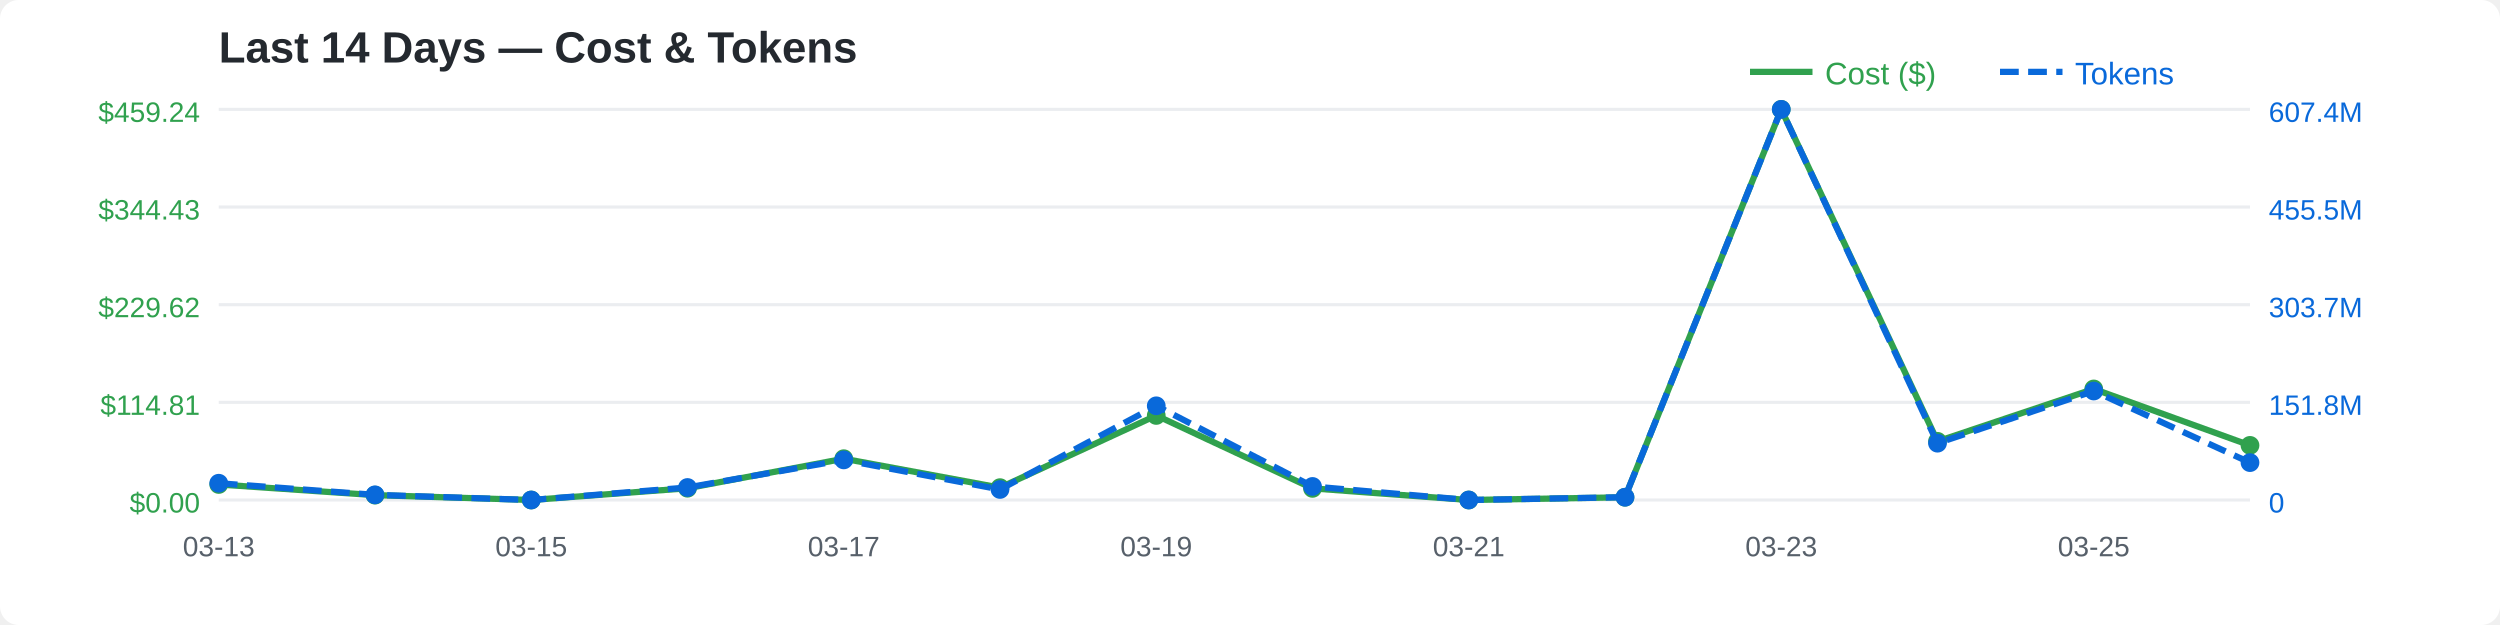
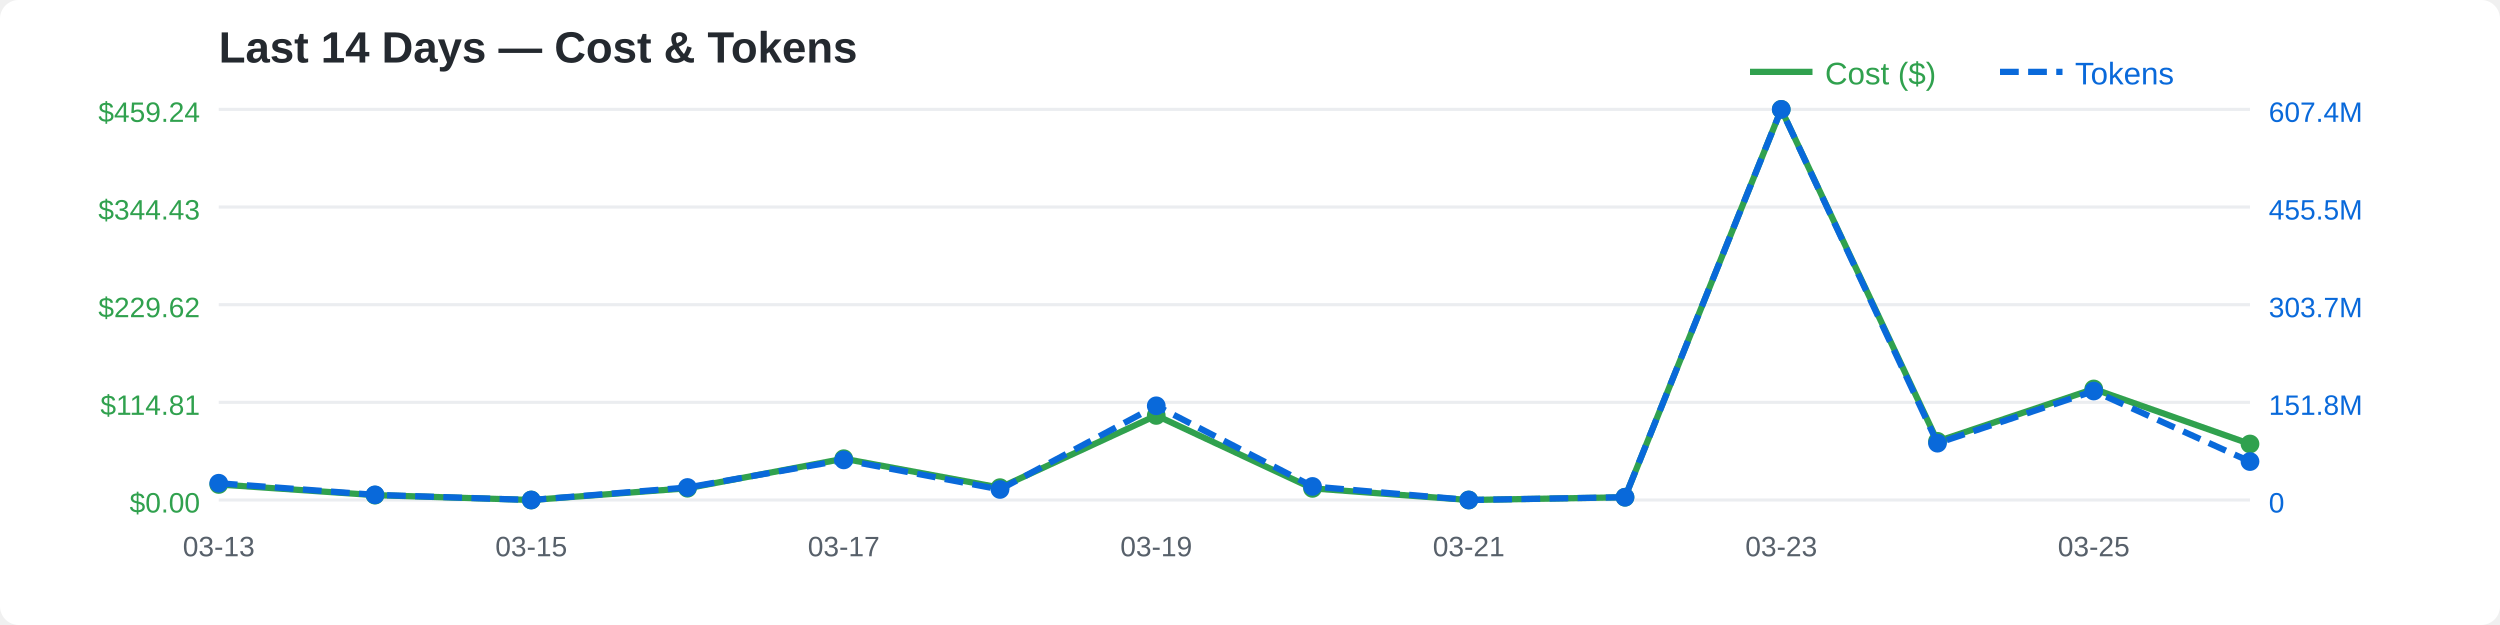
<svg xmlns="http://www.w3.org/2000/svg" width="800" height="200" viewBox="0 0 800 200">
  <rect width="800" height="200" fill="#ffffff" rx="6" />
  <text x="70" y="20" font-family="Arial, sans-serif" font-size="14" fill="#24292f" font-weight="bold">Last 14 Days — Cost &amp; Tokens</text>
  <line x1="70" y1="35.0" x2="720" y2="35.0" stroke="#ebedf0" stroke-width="1" />
  <line x1="70" y1="66.25" x2="720" y2="66.25" stroke="#ebedf0" stroke-width="1" />
  <line x1="70" y1="97.5" x2="720" y2="97.5" stroke="#ebedf0" stroke-width="1" />
  <line x1="70" y1="128.75" x2="720" y2="128.75" stroke="#ebedf0" stroke-width="1" />
  <line x1="70" y1="160.0" x2="720" y2="160.0" stroke="#ebedf0" stroke-width="1" />
  <text x="70.0" y="178" font-family="Arial, sans-serif" font-size="9" fill="#57606a" text-anchor="middle">03-13</text>
  <text x="170.0" y="178" font-family="Arial, sans-serif" font-size="9" fill="#57606a" text-anchor="middle">03-15</text>
  <text x="270.0" y="178" font-family="Arial, sans-serif" font-size="9" fill="#57606a" text-anchor="middle">03-17</text>
  <text x="370.0" y="178" font-family="Arial, sans-serif" font-size="9" fill="#57606a" text-anchor="middle">03-19</text>
  <text x="470.0" y="178" font-family="Arial, sans-serif" font-size="9" fill="#57606a" text-anchor="middle">03-21</text>
  <text x="570.0" y="178" font-family="Arial, sans-serif" font-size="9" fill="#57606a" text-anchor="middle">03-23</text>
  <text x="670.0" y="178" font-family="Arial, sans-serif" font-size="9" fill="#57606a" text-anchor="middle">03-25</text>
  <text x="64" y="39.0" font-family="Arial, sans-serif" font-size="9" fill="#30a14e" text-anchor="end">$459.24</text>
  <text x="64" y="70.25" font-family="Arial, sans-serif" font-size="9" fill="#30a14e" text-anchor="end">$344.43</text>
  <text x="64" y="101.5" font-family="Arial, sans-serif" font-size="9" fill="#30a14e" text-anchor="end">$229.62</text>
  <text x="64" y="132.75" font-family="Arial, sans-serif" font-size="9" fill="#30a14e" text-anchor="end">$114.81</text>
  <text x="64" y="164.0" font-family="Arial, sans-serif" font-size="9" fill="#30a14e" text-anchor="end">$0.00</text>
  <text x="726" y="39.0" font-family="Arial, sans-serif" font-size="9" fill="#0969da">607.4M</text>
  <text x="726" y="70.25" font-family="Arial, sans-serif" font-size="9" fill="#0969da">455.5M</text>
  <text x="726" y="101.5" font-family="Arial, sans-serif" font-size="9" fill="#0969da">303.7M</text>
  <text x="726" y="132.75" font-family="Arial, sans-serif" font-size="9" fill="#0969da">151.8M</text>
  <text x="726" y="164.0" font-family="Arial, sans-serif" font-size="9" fill="#0969da">0</text>
-   <polyline points="70.0,155.033 120.0,158.443 170.0,160.0 220.0,156.235 270.0,146.785 320.0,156.047 370.0,132.945 420.0,156.288 470.0,160.0 520.0,159.123 570.0,35.0 620.0,141.223 670.0,124.464 720.0,142.52" fill="none" stroke="#30a14e" stroke-width="2" />
+   <polyline points="70.0,155.033 120.0,158.443 170.0,160.0 220.0,156.235 270.0,146.785 320.0,156.047 370.0,132.945 420.0,156.288 470.0,160.0 520.0,159.123 570.0,35.0 620.0,141.223 670.0,124.464 720.0,142.073" fill="none" stroke="#30a14e" stroke-width="2" />
  <circle cx="70.0" cy="155.033" r="3" fill="#30a14e">
    </circle>
  <circle cx="120.0" cy="158.443" r="3" fill="#30a14e">
    </circle>
  <circle cx="170.0" cy="160.0" r="3" fill="#30a14e">
    </circle>
  <circle cx="220.0" cy="156.235" r="3" fill="#30a14e">
    </circle>
  <circle cx="270.0" cy="146.785" r="3" fill="#30a14e">
    </circle>
  <circle cx="320.0" cy="156.047" r="3" fill="#30a14e">
    </circle>
  <circle cx="370.0" cy="132.945" r="3" fill="#30a14e">
    </circle>
  <circle cx="420.0" cy="156.288" r="3" fill="#30a14e">
    </circle>
  <circle cx="470.0" cy="160.0" r="3" fill="#30a14e">
    </circle>
  <circle cx="520.0" cy="159.123" r="3" fill="#30a14e">
    </circle>
  <circle cx="570.0" cy="35.0" r="3" fill="#30a14e">
    </circle>
  <circle cx="620.0" cy="141.223" r="3" fill="#30a14e">
    </circle>
  <circle cx="670.0" cy="124.464" r="3" fill="#30a14e">
    </circle>
-   <circle cx="720.0" cy="142.52" r="3" fill="#30a14e">
+   <circle cx="720.0" cy="142.073" r="3" fill="#30a14e">
    </circle>
-   <polyline points="70.0,154.633 120.0,158.348 170.0,160.0 220.0,155.999 270.0,147.169 320.0,156.63 370.0,129.859 420.0,155.662 470.0,160.0 520.0,159.105 570.0,35.0 620.0,141.82 670.0,125.128 720.0,148.038" fill="none" stroke="#0969da" stroke-width="2" stroke-dasharray="6,3" />
+   <polyline points="70.0,154.633 120.0,158.348 170.0,160.0 220.0,155.999 270.0,147.169 320.0,156.63 370.0,129.859 420.0,155.662 470.0,160.0 520.0,159.105 570.0,35.0 620.0,141.82 670.0,125.128 720.0,147.698" fill="none" stroke="#0969da" stroke-width="2" stroke-dasharray="6,3" />
  <circle cx="70.0" cy="154.633" r="3" fill="#0969da">
    </circle>
  <circle cx="120.0" cy="158.348" r="3" fill="#0969da">
    </circle>
  <circle cx="170.0" cy="160.0" r="3" fill="#0969da">
    </circle>
  <circle cx="220.0" cy="155.999" r="3" fill="#0969da">
    </circle>
  <circle cx="270.0" cy="147.169" r="3" fill="#0969da">
    </circle>
  <circle cx="320.0" cy="156.63" r="3" fill="#0969da">
    </circle>
  <circle cx="370.0" cy="129.859" r="3" fill="#0969da">
    </circle>
  <circle cx="420.0" cy="155.662" r="3" fill="#0969da">
    </circle>
  <circle cx="470.0" cy="160.0" r="3" fill="#0969da">
    </circle>
  <circle cx="520.0" cy="159.105" r="3" fill="#0969da">
    </circle>
  <circle cx="570.0" cy="35.0" r="3" fill="#0969da">
    </circle>
  <circle cx="620.0" cy="141.82" r="3" fill="#0969da">
    </circle>
  <circle cx="670.0" cy="125.128" r="3" fill="#0969da">
    </circle>
-   <circle cx="720.0" cy="148.038" r="3" fill="#0969da">
+   <circle cx="720.0" cy="147.698" r="3" fill="#0969da">
    </circle>
  <line x1="560" y1="23" x2="580" y2="23" stroke="#30a14e" stroke-width="2" />
  <text x="584" y="27" font-family="Arial, sans-serif" font-size="10" fill="#30a14e">Cost ($)</text>
  <line x1="640" y1="23" x2="660" y2="23" stroke="#0969da" stroke-width="2" stroke-dasharray="6,3" />
  <text x="664" y="27" font-family="Arial, sans-serif" font-size="10" fill="#0969da">Tokens</text>
</svg>
